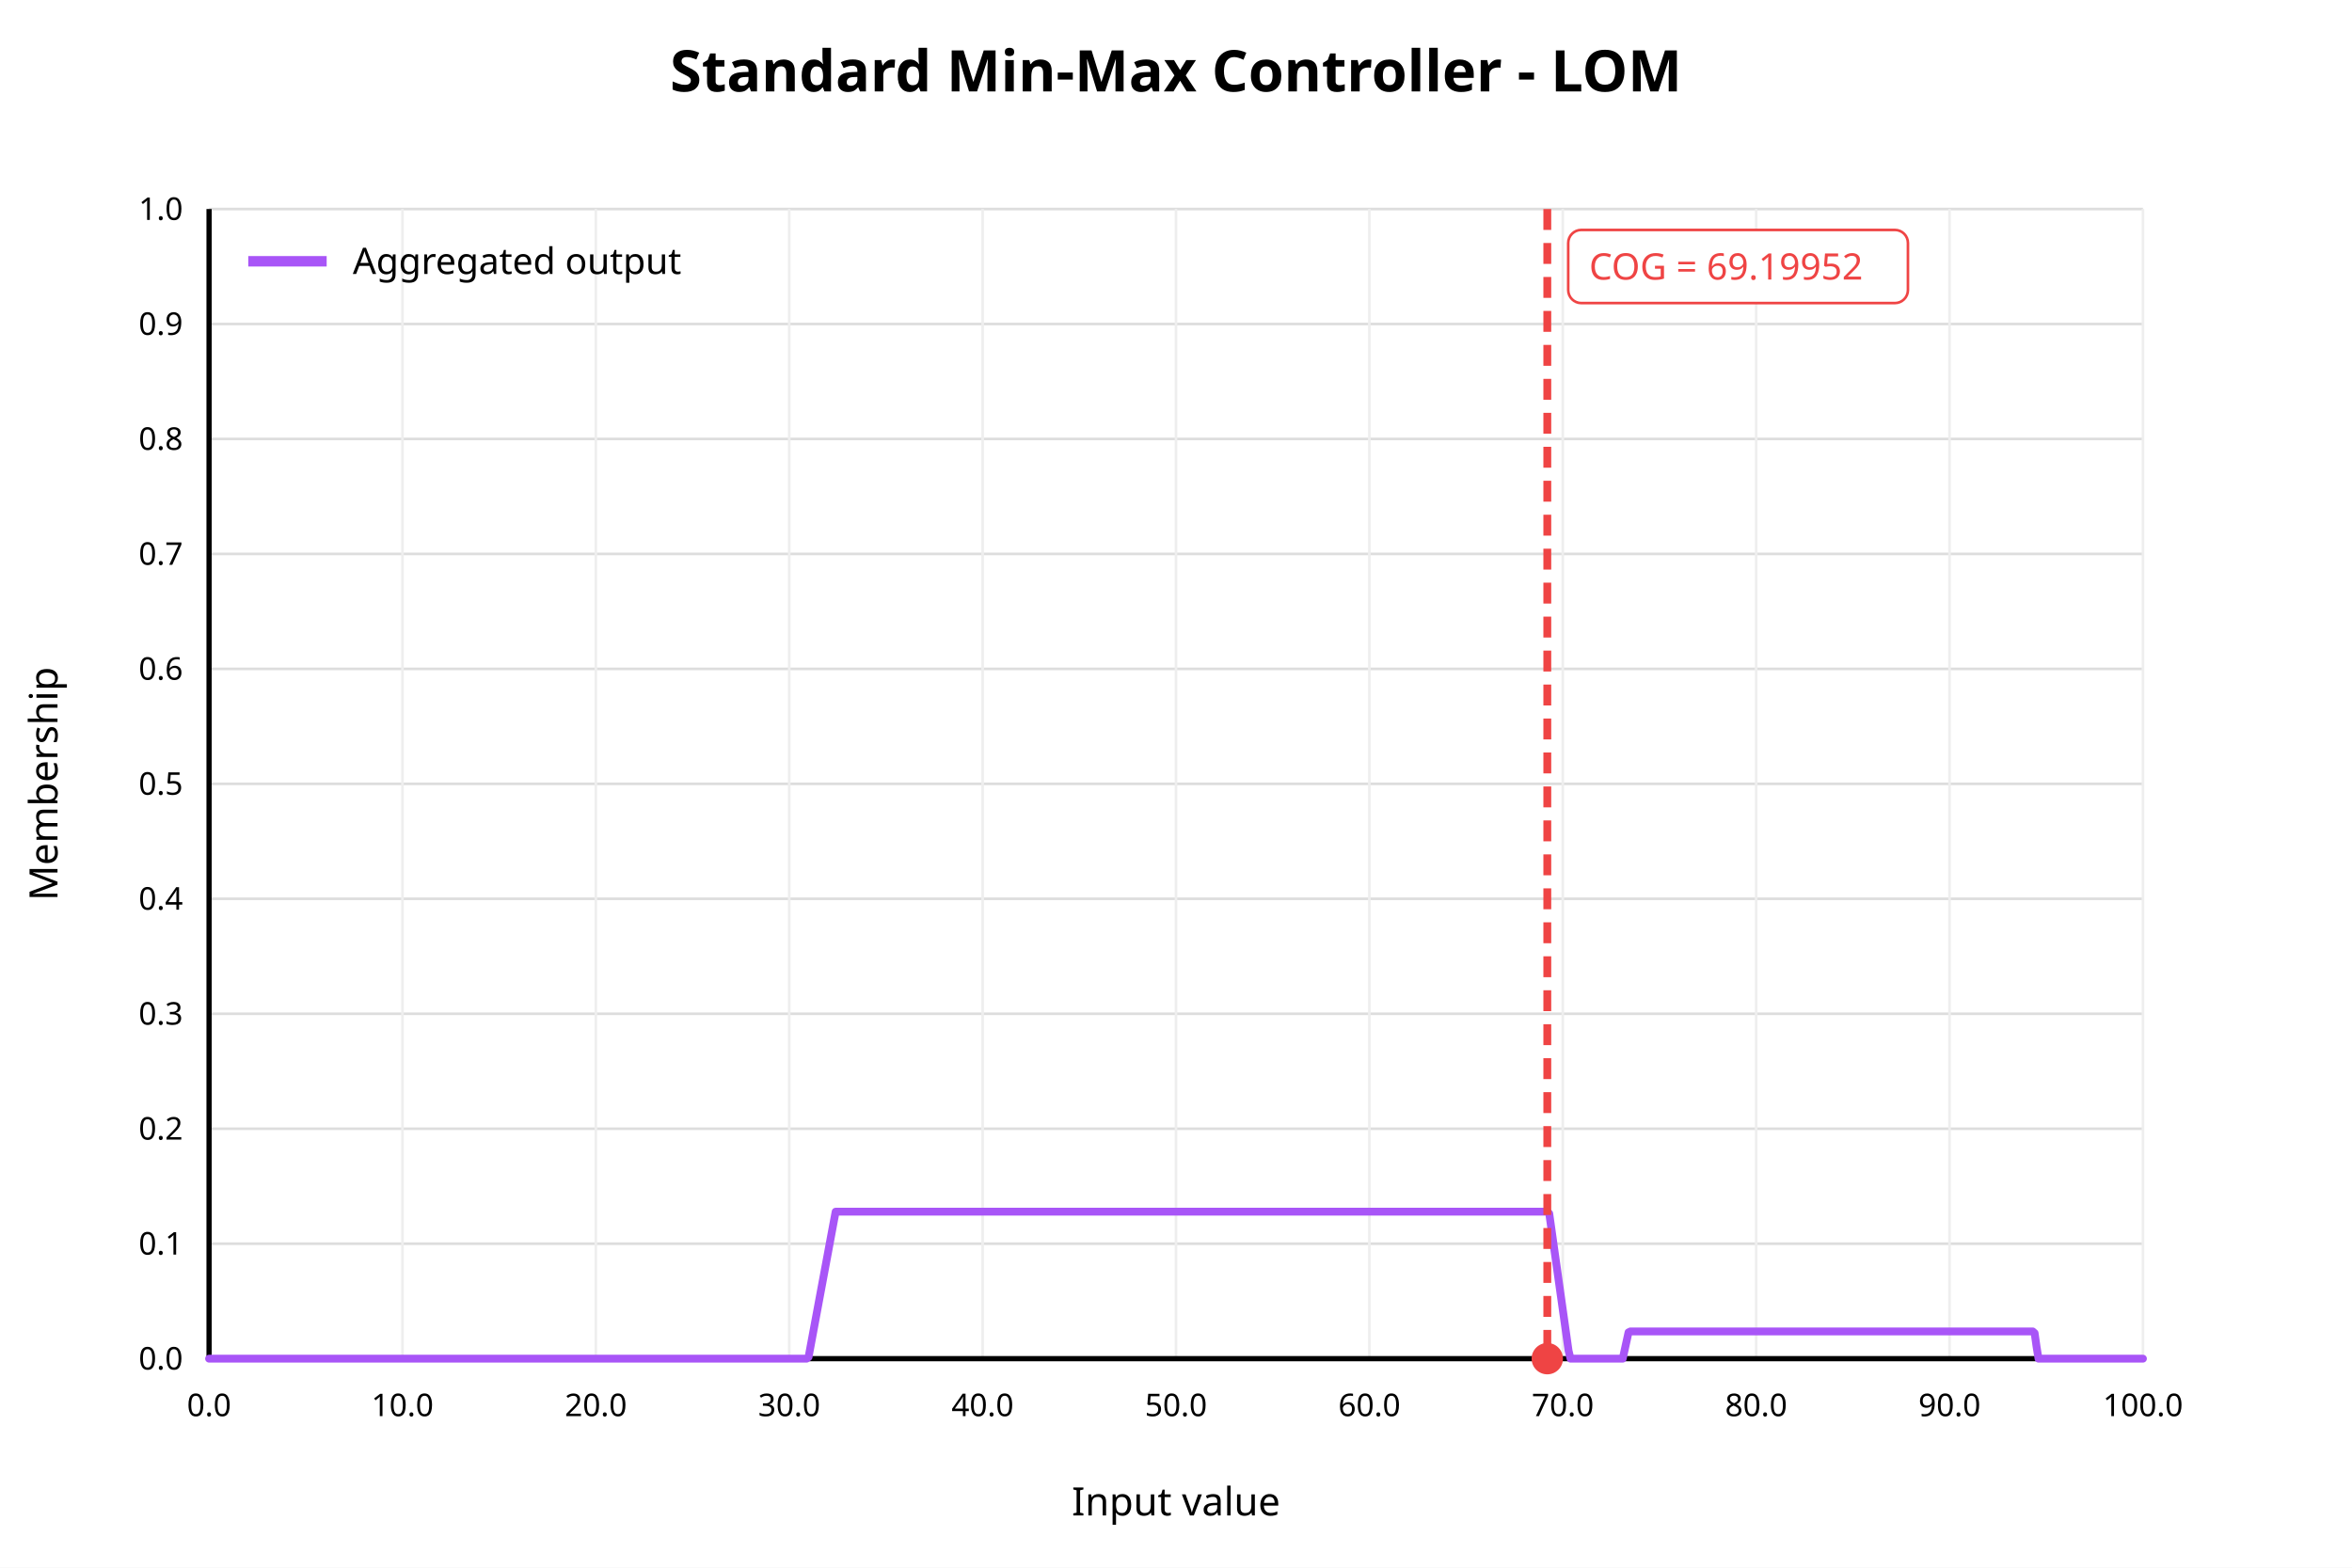
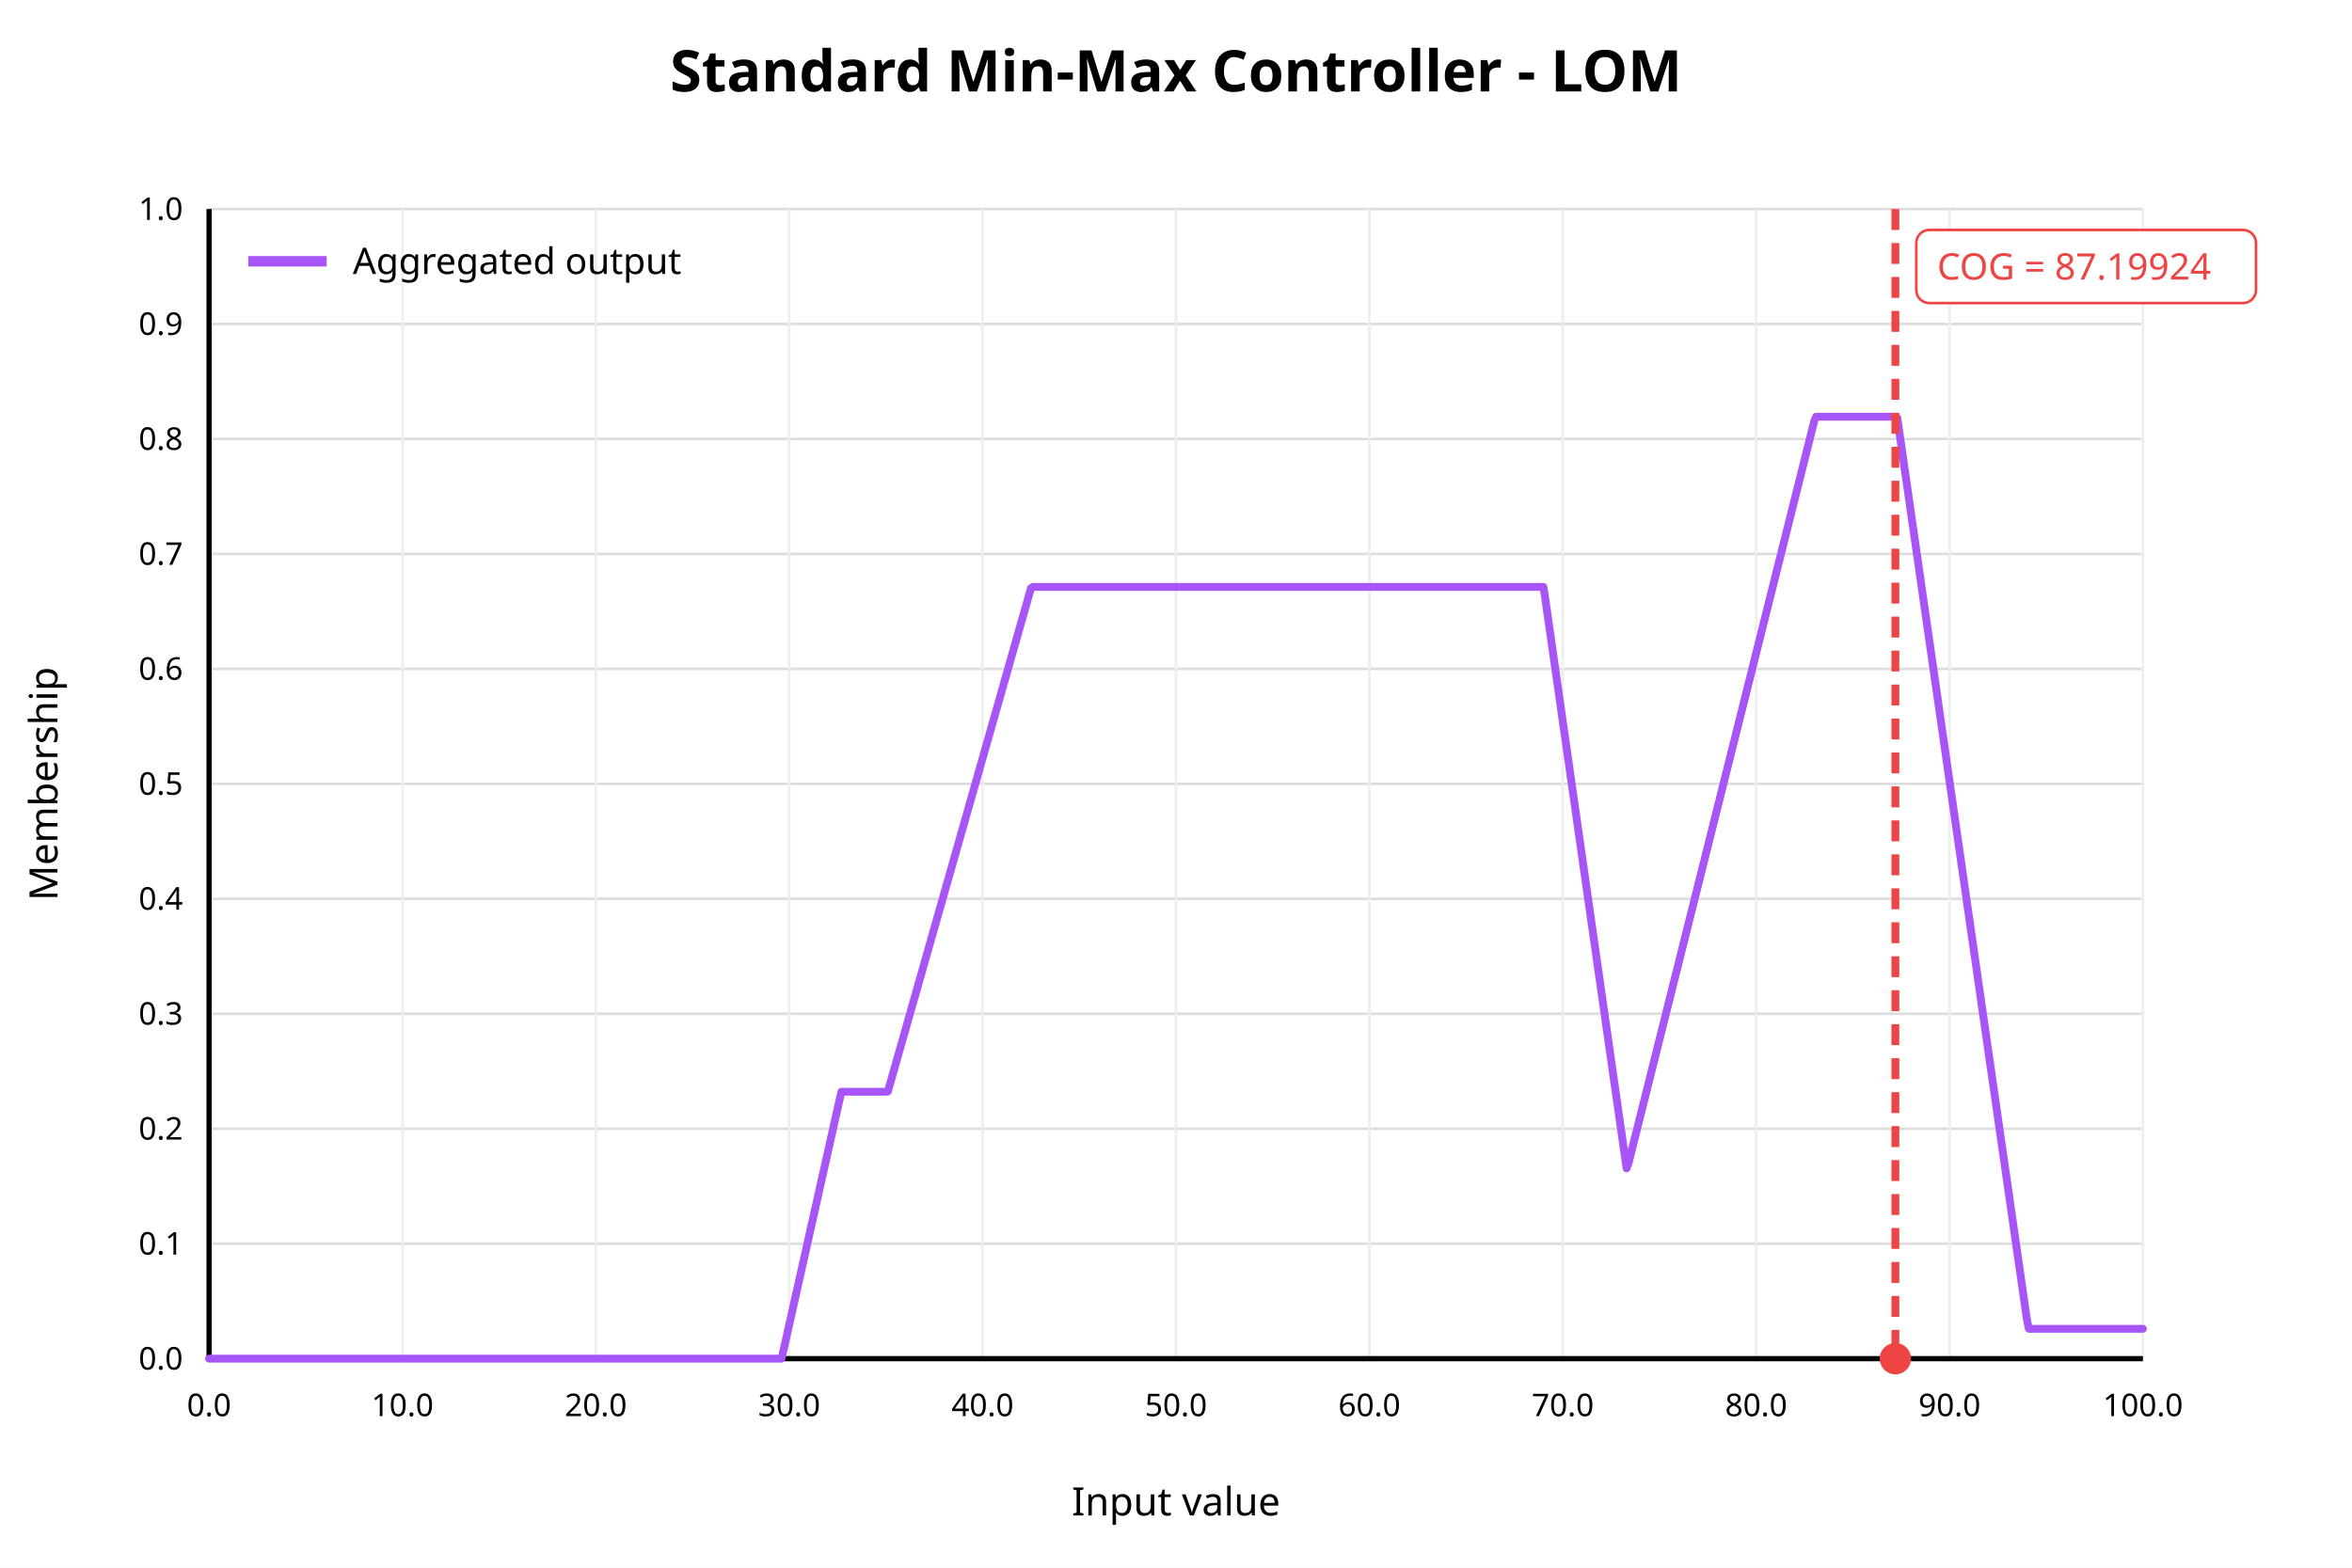
<svg xmlns="http://www.w3.org/2000/svg" width="900" height="600" viewBox="0 0 900 600">
  <rect x="0" y="0" width="900" height="600" fill="white" />
  <text x="450" y="35" text-anchor="middle" font-family="sans-serif" font-size="22" font-weight="bold" fill="black">Standard Min-Max Controller - LOM</text>
  <line x1="80" y1="520.00" x2="820" y2="520.00" stroke="#dddddd" stroke-width="1" />
  <text x="70" y="520.00" text-anchor="end" dominant-baseline="middle" font-family="sans-serif" font-size="12" fill="black">0.0</text>
  <line x1="80" y1="476.00" x2="820" y2="476.00" stroke="#dddddd" stroke-width="1" />
  <text x="70" y="476.00" text-anchor="end" dominant-baseline="middle" font-family="sans-serif" font-size="12" fill="black">0.1</text>
  <line x1="80" y1="432.00" x2="820" y2="432.00" stroke="#dddddd" stroke-width="1" />
  <text x="70" y="432.00" text-anchor="end" dominant-baseline="middle" font-family="sans-serif" font-size="12" fill="black">0.2</text>
  <line x1="80" y1="388.00" x2="820" y2="388.00" stroke="#dddddd" stroke-width="1" />
  <text x="70" y="388.00" text-anchor="end" dominant-baseline="middle" font-family="sans-serif" font-size="12" fill="black">0.3</text>
  <line x1="80" y1="344.00" x2="820" y2="344.00" stroke="#dddddd" stroke-width="1" />
  <text x="70" y="344.00" text-anchor="end" dominant-baseline="middle" font-family="sans-serif" font-size="12" fill="black">0.4</text>
  <line x1="80" y1="300.00" x2="820" y2="300.00" stroke="#dddddd" stroke-width="1" />
  <text x="70" y="300.00" text-anchor="end" dominant-baseline="middle" font-family="sans-serif" font-size="12" fill="black">0.5</text>
  <line x1="80" y1="256.00" x2="820" y2="256.00" stroke="#dddddd" stroke-width="1" />
  <text x="70" y="256.00" text-anchor="end" dominant-baseline="middle" font-family="sans-serif" font-size="12" fill="black">0.6</text>
  <line x1="80" y1="212.00" x2="820" y2="212.00" stroke="#dddddd" stroke-width="1" />
  <text x="70" y="212.00" text-anchor="end" dominant-baseline="middle" font-family="sans-serif" font-size="12" fill="black">0.7</text>
  <line x1="80" y1="168.00" x2="820" y2="168.00" stroke="#dddddd" stroke-width="1" />
  <text x="70" y="168.00" text-anchor="end" dominant-baseline="middle" font-family="sans-serif" font-size="12" fill="black">0.8</text>
  <line x1="80" y1="124.00" x2="820" y2="124.00" stroke="#dddddd" stroke-width="1" />
  <text x="70" y="124.00" text-anchor="end" dominant-baseline="middle" font-family="sans-serif" font-size="12" fill="black">0.9</text>
  <line x1="80" y1="80.00" x2="820" y2="80.00" stroke="#dddddd" stroke-width="1" />
  <text x="70" y="80.00" text-anchor="end" dominant-baseline="middle" font-family="sans-serif" font-size="12" fill="black">1.0</text>
  <line x1="80.00" y1="80" x2="80.00" y2="520" stroke="#eeeeee" stroke-width="1" />
  <text x="80.00" y="542" text-anchor="middle" font-family="sans-serif" font-size="12" fill="black">0.0</text>
  <line x1="154.00" y1="80" x2="154.00" y2="520" stroke="#eeeeee" stroke-width="1" />
  <text x="154.00" y="542" text-anchor="middle" font-family="sans-serif" font-size="12" fill="black">10.0</text>
  <line x1="228.00" y1="80" x2="228.00" y2="520" stroke="#eeeeee" stroke-width="1" />
  <text x="228.00" y="542" text-anchor="middle" font-family="sans-serif" font-size="12" fill="black">20.0</text>
  <line x1="302.00" y1="80" x2="302.00" y2="520" stroke="#eeeeee" stroke-width="1" />
  <text x="302.00" y="542" text-anchor="middle" font-family="sans-serif" font-size="12" fill="black">30.0</text>
  <line x1="376.00" y1="80" x2="376.00" y2="520" stroke="#eeeeee" stroke-width="1" />
  <text x="376.00" y="542" text-anchor="middle" font-family="sans-serif" font-size="12" fill="black">40.0</text>
  <line x1="450.00" y1="80" x2="450.00" y2="520" stroke="#eeeeee" stroke-width="1" />
  <text x="450.00" y="542" text-anchor="middle" font-family="sans-serif" font-size="12" fill="black">50.0</text>
  <line x1="524.00" y1="80" x2="524.00" y2="520" stroke="#eeeeee" stroke-width="1" />
  <text x="524.00" y="542" text-anchor="middle" font-family="sans-serif" font-size="12" fill="black">60.0</text>
  <line x1="598.00" y1="80" x2="598.00" y2="520" stroke="#eeeeee" stroke-width="1" />
  <text x="598.00" y="542" text-anchor="middle" font-family="sans-serif" font-size="12" fill="black">70.0</text>
  <line x1="672.00" y1="80" x2="672.00" y2="520" stroke="#eeeeee" stroke-width="1" />
  <text x="672.00" y="542" text-anchor="middle" font-family="sans-serif" font-size="12" fill="black">80.0</text>
  <line x1="746.00" y1="80" x2="746.00" y2="520" stroke="#eeeeee" stroke-width="1" />
  <text x="746.00" y="542" text-anchor="middle" font-family="sans-serif" font-size="12" fill="black">90.0</text>
  <line x1="820.00" y1="80" x2="820.00" y2="520" stroke="#eeeeee" stroke-width="1" />
  <text x="820.00" y="542" text-anchor="middle" font-family="sans-serif" font-size="12" fill="black">100.0</text>
  <line x1="80" y1="520" x2="820" y2="520" stroke="black" stroke-width="2" />
  <line x1="80" y1="80" x2="80" y2="520" stroke="black" stroke-width="2" />
  <text x="450" y="580" text-anchor="middle" font-family="sans-serif" font-size="15" fill="black">Input value</text>
  <text x="22" y="300" text-anchor="middle" font-family="sans-serif" font-size="15" fill="black" transform="rotate(-90 22 300)">Membership</text>
-   <polyline fill="none" stroke="#a855f7" stroke-width="3" stroke-linejoin="round" stroke-linecap="round" points="80.00,520.00 80.74,520.00 81.48,520.00 82.22,520.00 82.96,520.00 83.70,520.00 84.44,520.00 85.18,520.00 85.92,520.00 86.66,520.00 87.40,520.00 88.14,520.00 88.88,520.00 89.62,520.00 90.36,520.00 91.10,520.00 91.84,520.00 92.58,520.00 93.32,520.00 94.06,520.00 94.80,520.00 95.54,520.00 96.28,520.00 97.02,520.00 97.76,520.00 98.50,520.00 99.24,520.00 99.98,520.00 100.72,520.00 101.46,520.00 102.20,520.00 102.94,520.00 103.68,520.00 104.42,520.00 105.16,520.00 105.90,520.00 106.64,520.00 107.38,520.00 108.12,520.00 108.86,520.00 109.60,520.00 110.34,520.00 111.08,520.00 111.82,520.00 112.56,520.00 113.30,520.00 114.04,520.00 114.78,520.00 115.52,520.00 116.26,520.00 117.00,520.00 117.74,520.00 118.48,520.00 119.22,520.00 119.96,520.00 120.70,520.00 121.44,520.00 122.18,520.00 122.92,520.00 123.66,520.00 124.40,520.00 125.14,520.00 125.88,520.00 126.62,520.00 127.36,520.00 128.10,520.00 128.84,520.00 129.58,520.00 130.32,520.00 131.06,520.00 131.80,520.00 132.54,520.00 133.28,520.00 134.02,520.00 134.76,520.00 135.50,520.00 136.24,520.00 136.98,520.00 137.72,520.00 138.46,520.00 139.20,520.00 139.94,520.00 140.68,520.00 141.42,520.00 142.16,520.00 142.90,520.00 143.64,520.00 144.38,520.00 145.12,520.00 145.86,520.00 146.60,520.00 147.34,520.00 148.08,520.00 148.82,520.00 149.56,520.00 150.30,520.00 151.04,520.00 151.78,520.00 152.52,520.00 153.26,520.00 154.00,520.00 154.74,520.00 155.48,520.00 156.22,520.00 156.96,520.00 157.70,520.00 158.44,520.00 159.18,520.00 159.92,520.00 160.66,520.00 161.40,520.00 162.14,520.00 162.88,520.00 163.62,520.00 164.36,520.00 165.10,520.00 165.84,520.00 166.58,520.00 167.32,520.00 168.06,520.00 168.80,520.00 169.54,520.00 170.28,520.00 171.02,520.00 171.76,520.00 172.50,520.00 173.24,520.00 173.98,520.00 174.72,520.00 175.46,520.00 176.20,520.00 176.94,520.00 177.68,520.00 178.42,520.00 179.16,520.00 179.90,520.00 180.64,520.00 181.38,520.00 182.12,520.00 182.86,520.00 183.60,520.00 184.34,520.00 185.08,520.00 185.82,520.00 186.56,520.00 187.30,520.00 188.04,520.00 188.78,520.00 189.52,520.00 190.26,520.00 191.00,520.00 191.74,520.00 192.48,520.00 193.22,520.00 193.96,520.00 194.70,520.00 195.44,520.00 196.18,520.00 196.92,520.00 197.66,520.00 198.40,520.00 199.14,520.00 199.88,520.00 200.62,520.00 201.36,520.00 202.10,520.00 202.84,520.00 203.58,520.00 204.32,520.00 205.06,520.00 205.80,520.00 206.54,520.00 207.28,520.00 208.02,520.00 208.76,520.00 209.50,520.00 210.24,520.00 210.98,520.00 211.72,520.00 212.46,520.00 213.20,520.00 213.94,520.00 214.68,520.00 215.42,520.00 216.16,520.00 216.90,520.00 217.64,520.00 218.38,520.00 219.12,520.00 219.86,520.00 220.60,520.00 221.34,520.00 222.08,520.00 222.82,520.00 223.56,520.00 224.30,520.00 225.04,520.00 225.78,520.00 226.52,520.00 227.26,520.00 228.00,520.00 228.74,520.00 229.48,520.00 230.22,520.00 230.96,520.00 231.70,520.00 232.44,520.00 233.18,520.00 233.92,520.00 234.66,520.00 235.40,520.00 236.14,520.00 236.88,520.00 237.62,520.00 238.36,520.00 239.10,520.00 239.84,520.00 240.58,520.00 241.32,520.00 242.06,520.00 242.80,520.00 243.54,520.00 244.28,520.00 245.02,520.00 245.76,520.00 246.50,520.00 247.24,520.00 247.98,520.00 248.72,520.00 249.46,520.00 250.20,520.00 250.94,520.00 251.68,520.00 252.42,520.00 253.16,520.00 253.90,520.00 254.64,520.00 255.38,520.00 256.12,520.00 256.86,520.00 257.60,520.00 258.34,520.00 259.08,520.00 259.82,520.00 260.56,520.00 261.30,520.00 262.04,520.00 262.78,520.00 263.52,520.00 264.26,520.00 265.00,520.00 265.74,520.00 266.48,520.00 267.22,520.00 267.96,520.00 268.70,520.00 269.44,520.00 270.18,520.00 270.92,520.00 271.66,520.00 272.40,520.00 273.14,520.00 273.88,520.00 274.62,520.00 275.36,520.00 276.10,520.00 276.84,520.00 277.58,520.00 278.32,520.00 279.06,520.00 279.80,520.00 280.54,520.00 281.28,520.00 282.02,520.00 282.76,520.00 283.50,520.00 284.24,520.00 284.98,520.00 285.72,520.00 286.46,520.00 287.20,520.00 287.94,520.00 288.68,520.00 289.42,520.00 290.16,520.00 290.90,520.00 291.64,520.00 292.38,520.00 293.12,520.00 293.86,520.00 294.60,520.00 295.34,520.00 296.08,520.00 296.82,520.00 297.56,520.00 298.30,520.00 299.04,520.00 299.78,520.00 300.52,520.00 301.26,520.00 302.00,520.00 302.74,520.00 303.48,520.00 304.22,520.00 304.96,520.00 305.70,520.00 306.44,520.00 307.18,520.00 307.92,520.00 308.66,520.00 309.40,519.39 310.14,515.41 310.88,511.43 311.62,507.45 312.36,503.47 313.10,499.50 313.84,495.52 314.58,491.54 315.32,487.56 316.06,483.58 316.80,479.61 317.54,475.63 318.28,471.65 319.02,467.67 319.76,463.75 320.50,463.75 321.24,463.75 321.98,463.75 322.72,463.75 323.46,463.75 324.20,463.75 324.94,463.75 325.68,463.75 326.42,463.75 327.16,463.75 327.90,463.75 328.64,463.75 329.38,463.75 330.12,463.75 330.86,463.75 331.60,463.75 332.34,463.75 333.08,463.75 333.82,463.75 334.56,463.75 335.30,463.75 336.04,463.75 336.78,463.75 337.52,463.75 338.26,463.75 339.00,463.75 339.74,463.75 340.48,463.75 341.22,463.75 341.96,463.75 342.70,463.75 343.44,463.75 344.18,463.75 344.92,463.75 345.66,463.75 346.40,463.75 347.14,463.75 347.88,463.75 348.62,463.75 349.36,463.75 350.10,463.75 350.84,463.75 351.58,463.75 352.32,463.75 353.06,463.75 353.80,463.75 354.54,463.75 355.28,463.75 356.02,463.75 356.76,463.75 357.50,463.75 358.24,463.75 358.98,463.75 359.72,463.75 360.46,463.75 361.20,463.75 361.94,463.75 362.68,463.75 363.42,463.75 364.16,463.75 364.90,463.75 365.64,463.75 366.38,463.75 367.12,463.75 367.86,463.75 368.60,463.75 369.34,463.75 370.08,463.75 370.82,463.75 371.56,463.75 372.30,463.75 373.04,463.75 373.78,463.75 374.52,463.75 375.26,463.75 376.00,463.75 376.74,463.75 377.48,463.75 378.22,463.75 378.96,463.75 379.70,463.75 380.44,463.75 381.18,463.75 381.92,463.75 382.66,463.75 383.40,463.75 384.14,463.75 384.88,463.75 385.62,463.75 386.36,463.75 387.10,463.75 387.84,463.75 388.58,463.75 389.32,463.75 390.06,463.75 390.80,463.75 391.54,463.75 392.28,463.75 393.02,463.75 393.76,463.75 394.50,463.75 395.24,463.75 395.98,463.75 396.72,463.75 397.46,463.75 398.20,463.75 398.94,463.75 399.68,463.75 400.42,463.75 401.16,463.75 401.90,463.75 402.64,463.75 403.38,463.75 404.12,463.75 404.86,463.75 405.60,463.75 406.34,463.75 407.08,463.75 407.82,463.75 408.56,463.75 409.30,463.75 410.04,463.75 410.78,463.75 411.52,463.75 412.26,463.75 413.00,463.75 413.74,463.75 414.48,463.75 415.22,463.75 415.96,463.75 416.70,463.75 417.44,463.75 418.18,463.75 418.92,463.75 419.66,463.75 420.40,463.75 421.14,463.75 421.88,463.75 422.62,463.75 423.36,463.75 424.10,463.75 424.84,463.75 425.58,463.75 426.32,463.75 427.06,463.75 427.80,463.75 428.54,463.75 429.28,463.75 430.02,463.75 430.76,463.75 431.50,463.75 432.24,463.75 432.98,463.75 433.72,463.75 434.46,463.75 435.20,463.75 435.94,463.75 436.68,463.75 437.42,463.75 438.16,463.75 438.90,463.75 439.64,463.75 440.38,463.75 441.12,463.75 441.86,463.75 442.60,463.75 443.34,463.75 444.08,463.75 444.82,463.75 445.56,463.75 446.30,463.75 447.04,463.75 447.78,463.75 448.52,463.75 449.26,463.75 450.00,463.75 450.74,463.75 451.48,463.75 452.22,463.75 452.96,463.75 453.70,463.75 454.44,463.75 455.18,463.75 455.92,463.75 456.66,463.75 457.40,463.75 458.14,463.75 458.88,463.75 459.62,463.75 460.36,463.75 461.10,463.75 461.84,463.75 462.58,463.75 463.32,463.75 464.06,463.75 464.80,463.75 465.54,463.75 466.28,463.75 467.02,463.75 467.76,463.75 468.50,463.75 469.24,463.75 469.98,463.75 470.72,463.75 471.46,463.75 472.20,463.75 472.94,463.75 473.68,463.75 474.42,463.75 475.16,463.75 475.90,463.75 476.64,463.75 477.38,463.75 478.12,463.75 478.86,463.75 479.60,463.75 480.34,463.75 481.08,463.75 481.82,463.75 482.56,463.75 483.30,463.75 484.04,463.75 484.78,463.75 485.52,463.75 486.26,463.75 487.00,463.75 487.74,463.75 488.48,463.75 489.22,463.75 489.96,463.75 490.70,463.75 491.44,463.75 492.18,463.75 492.92,463.75 493.66,463.75 494.40,463.75 495.14,463.75 495.88,463.75 496.62,463.75 497.36,463.75 498.10,463.75 498.84,463.75 499.58,463.75 500.32,463.75 501.06,463.75 501.80,463.75 502.54,463.75 503.28,463.75 504.02,463.75 504.76,463.75 505.50,463.75 506.24,463.75 506.98,463.75 507.72,463.75 508.46,463.75 509.20,463.75 509.94,463.75 510.68,463.75 511.42,463.75 512.16,463.75 512.90,463.75 513.64,463.75 514.38,463.75 515.12,463.75 515.86,463.75 516.60,463.75 517.34,463.75 518.08,463.75 518.82,463.75 519.56,463.75 520.30,463.75 521.04,463.75 521.78,463.75 522.52,463.75 523.26,463.75 524.00,463.75 524.74,463.75 525.48,463.75 526.22,463.75 526.96,463.75 527.70,463.75 528.44,463.75 529.18,463.75 529.92,463.75 530.66,463.75 531.40,463.75 532.14,463.75 532.88,463.75 533.62,463.75 534.36,463.75 535.10,463.75 535.84,463.75 536.58,463.75 537.32,463.75 538.06,463.75 538.80,463.75 539.54,463.75 540.28,463.75 541.02,463.75 541.76,463.75 542.50,463.75 543.24,463.75 543.98,463.75 544.72,463.75 545.46,463.75 546.20,463.75 546.94,463.75 547.68,463.75 548.42,463.75 549.16,463.75 549.90,463.75 550.64,463.75 551.38,463.75 552.12,463.75 552.86,463.75 553.60,463.75 554.34,463.75 555.08,463.75 555.82,463.75 556.56,463.75 557.30,463.75 558.04,463.75 558.78,463.75 559.52,463.75 560.26,463.75 561.00,463.75 561.74,463.75 562.48,463.75 563.22,463.75 563.96,463.75 564.70,463.75 565.44,463.75 566.18,463.75 566.92,463.75 567.66,463.75 568.40,463.75 569.14,463.75 569.88,463.75 570.62,463.75 571.36,463.75 572.10,463.75 572.84,463.75 573.58,463.75 574.32,463.75 575.06,463.75 575.80,463.75 576.54,463.75 577.28,463.75 578.02,463.75 578.76,463.75 579.50,463.75 580.24,463.75 580.98,463.75 581.72,463.75 582.46,463.75 583.20,463.75 583.94,463.75 584.68,463.75 585.42,463.75 586.16,463.75 586.90,463.75 587.64,463.75 588.38,463.75 589.12,463.75 589.86,463.75 590.60,463.75 591.34,463.75 592.08,463.75 592.82,464.45 593.56,469.70 594.30,474.96 595.04,480.21 595.78,485.46 596.52,490.71 597.26,495.97 598.00,501.22 598.74,506.47 599.48,511.72 600.22,516.98 600.96,520.00 601.70,520.00 602.44,520.00 603.18,520.00 603.92,520.00 604.66,520.00 605.40,520.00 606.14,520.00 606.88,520.00 607.62,520.00 608.36,520.00 609.10,520.00 609.84,520.00 610.58,520.00 611.32,520.00 612.06,520.00 612.80,520.00 613.54,520.00 614.28,520.00 615.02,520.00 615.76,520.00 616.50,520.00 617.24,520.00 617.98,520.00 618.72,520.00 619.46,520.00 620.20,520.00 620.94,520.00 621.68,516.66 622.42,513.29 623.16,509.93 623.90,509.57 624.64,509.57 625.38,509.57 626.12,509.57 626.86,509.57 627.60,509.57 628.34,509.57 629.08,509.57 629.82,509.57 630.56,509.57 631.30,509.57 632.04,509.57 632.78,509.57 633.52,509.57 634.26,509.57 635.00,509.57 635.74,509.57 636.48,509.57 637.22,509.57 637.96,509.57 638.70,509.57 639.44,509.57 640.18,509.57 640.92,509.57 641.66,509.57 642.40,509.57 643.14,509.57 643.88,509.57 644.62,509.57 645.36,509.57 646.10,509.57 646.84,509.57 647.58,509.57 648.32,509.57 649.06,509.57 649.80,509.57 650.54,509.57 651.28,509.57 652.02,509.57 652.76,509.57 653.50,509.57 654.24,509.57 654.98,509.57 655.72,509.57 656.46,509.57 657.20,509.57 657.94,509.57 658.68,509.57 659.42,509.57 660.16,509.57 660.90,509.57 661.64,509.57 662.38,509.57 663.12,509.57 663.86,509.57 664.60,509.57 665.34,509.57 666.08,509.57 666.82,509.57 667.56,509.57 668.30,509.57 669.04,509.57 669.78,509.57 670.52,509.57 671.26,509.57 672.00,509.57 672.74,509.57 673.48,509.57 674.22,509.57 674.96,509.57 675.70,509.57 676.44,509.57 677.18,509.57 677.92,509.57 678.66,509.57 679.40,509.57 680.14,509.57 680.88,509.57 681.62,509.57 682.36,509.57 683.10,509.57 683.84,509.57 684.58,509.57 685.32,509.57 686.06,509.57 686.80,509.57 687.54,509.57 688.28,509.57 689.02,509.57 689.76,509.57 690.50,509.57 691.24,509.57 691.98,509.57 692.72,509.57 693.46,509.57 694.20,509.57 694.94,509.57 695.68,509.57 696.42,509.57 697.16,509.57 697.90,509.57 698.64,509.57 699.38,509.57 700.12,509.57 700.86,509.57 701.60,509.57 702.34,509.57 703.08,509.57 703.82,509.57 704.56,509.57 705.30,509.57 706.04,509.57 706.78,509.57 707.52,509.57 708.26,509.57 709.00,509.57 709.74,509.57 710.48,509.57 711.22,509.57 711.96,509.57 712.70,509.57 713.44,509.57 714.18,509.57 714.92,509.57 715.66,509.57 716.40,509.57 717.14,509.57 717.88,509.57 718.62,509.57 719.36,509.57 720.10,509.57 720.84,509.57 721.58,509.57 722.32,509.57 723.06,509.57 723.80,509.57 724.54,509.57 725.28,509.57 726.02,509.57 726.76,509.57 727.50,509.57 728.24,509.57 728.98,509.57 729.72,509.57 730.46,509.57 731.20,509.57 731.94,509.57 732.68,509.57 733.42,509.57 734.16,509.57 734.90,509.57 735.64,509.57 736.38,509.57 737.12,509.57 737.86,509.57 738.60,509.57 739.34,509.57 740.08,509.57 740.82,509.57 741.56,509.57 742.30,509.57 743.04,509.57 743.78,509.57 744.52,509.57 745.26,509.57 746.00,509.57 746.74,509.57 747.48,509.57 748.22,509.57 748.96,509.57 749.70,509.57 750.44,509.57 751.18,509.57 751.92,509.57 752.66,509.57 753.40,509.57 754.14,509.57 754.88,509.57 755.62,509.57 756.36,509.57 757.10,509.57 757.84,509.57 758.58,509.57 759.32,509.57 760.06,509.57 760.80,509.57 761.54,509.57 762.28,509.57 763.02,509.57 763.76,509.57 764.50,509.57 765.24,509.57 765.98,509.57 766.72,509.57 767.46,509.57 768.20,509.57 768.94,509.57 769.68,509.57 770.42,509.57 771.16,509.57 771.90,509.57 772.64,509.57 773.38,509.57 774.12,509.57 774.86,509.57 775.60,509.57 776.34,509.57 777.08,509.57 777.82,509.57 778.56,510.23 779.30,515.46 780.04,520.00 780.78,520.00 781.52,520.00 782.26,520.00 783.00,520.00 783.74,520.00 784.48,520.00 785.22,520.00 785.96,520.00 786.70,520.00 787.44,520.00 788.18,520.00 788.92,520.00 789.66,520.00 790.40,520.00 791.14,520.00 791.88,520.00 792.62,520.00 793.36,520.00 794.10,520.00 794.84,520.00 795.58,520.00 796.32,520.00 797.06,520.00 797.80,520.00 798.54,520.00 799.28,520.00 800.02,520.00 800.76,520.00 801.50,520.00 802.24,520.00 802.98,520.00 803.72,520.00 804.46,520.00 805.20,520.00 805.94,520.00 806.68,520.00 807.42,520.00 808.16,520.00 808.90,520.00 809.64,520.00 810.38,520.00 811.12,520.00 811.86,520.00 812.60,520.00 813.34,520.00 814.08,520.00 814.82,520.00 815.56,520.00 816.30,520.00 817.04,520.00 817.78,520.00 818.52,520.00 819.26,520.00 820.00,520.00" />
-   <line x1="592.08" y1="80" x2="592.08" y2="520" stroke="#ef4444" stroke-width="3" stroke-dasharray="8 5" />
-   <circle cx="592.08" cy="520" r="6" fill="#ef4444" />
-   <rect x="600.08" y="88" width="130" height="28" rx="5" fill="white" stroke="#ef4444" />
-   <text x="608.08" y="107" font-family="sans-serif" font-size="14" fill="#ef4444">COG = 69.19952</text>
+   <polyline fill="none" stroke="#a855f7" stroke-width="3" stroke-linejoin="round" stroke-linecap="round" points="80.00,520.00 80.74,520.00 81.48,520.00 82.22,520.00 82.96,520.00 83.70,520.00 84.44,520.00 85.18,520.00 85.92,520.00 86.66,520.00 87.40,520.00 88.14,520.00 88.88,520.00 89.62,520.00 90.36,520.00 91.10,520.00 91.84,520.00 92.58,520.00 93.32,520.00 94.06,520.00 94.80,520.00 95.54,520.00 96.28,520.00 97.02,520.00 97.76,520.00 98.50,520.00 99.24,520.00 99.98,520.00 100.72,520.00 101.46,520.00 102.20,520.00 102.94,520.00 103.68,520.00 104.42,520.00 105.16,520.00 105.90,520.00 106.64,520.00 107.38,520.00 108.12,520.00 108.86,520.00 109.60,520.00 110.34,520.00 111.08,520.00 111.82,520.00 112.56,520.00 113.30,520.00 114.04,520.00 114.78,520.00 115.52,520.00 116.26,520.00 117.00,520.00 117.74,520.00 118.48,520.00 119.22,520.00 119.96,520.00 120.70,520.00 121.44,520.00 122.18,520.00 122.92,520.00 123.66,520.00 124.40,520.00 125.14,520.00 125.88,520.00 126.62,520.00 127.36,520.00 128.10,520.00 128.84,520.00 129.58,520.00 130.32,520.00 131.06,520.00 131.80,520.00 132.54,520.00 133.28,520.00 134.02,520.00 134.76,520.00 135.50,520.00 136.24,520.00 136.98,520.00 137.72,520.00 138.46,520.00 139.20,520.00 139.94,520.00 140.68,520.00 141.42,520.00 142.16,520.00 142.90,520.00 143.64,520.00 144.38,520.00 145.12,520.00 145.86,520.00 146.60,520.00 147.34,520.00 148.08,520.00 148.82,520.00 149.56,520.00 150.30,520.00 151.04,520.00 151.78,520.00 152.52,520.00 153.26,520.00 154.00,520.00 154.74,520.00 155.48,520.00 156.22,520.00 156.96,520.00 157.70,520.00 158.44,520.00 159.18,520.00 159.92,520.00 160.66,520.00 161.40,520.00 162.14,520.00 162.88,520.00 163.62,520.00 164.36,520.00 165.10,520.00 165.84,520.00 166.58,520.00 167.32,520.00 168.06,520.00 168.80,520.00 169.54,520.00 170.28,520.00 171.02,520.00 171.76,520.00 172.50,520.00 173.24,520.00 173.98,520.00 174.72,520.00 175.46,520.00 176.20,520.00 176.94,520.00 177.68,520.00 178.42,520.00 179.16,520.00 179.90,520.00 180.64,520.00 181.38,520.00 182.12,520.00 182.86,520.00 183.60,520.00 184.34,520.00 185.08,520.00 185.82,520.00 186.56,520.00 187.30,520.00 188.04,520.00 188.78,520.00 189.52,520.00 190.26,520.00 191.00,520.00 191.74,520.00 192.48,520.00 193.22,520.00 193.96,520.00 194.70,520.00 195.44,520.00 196.18,520.00 196.92,520.00 197.66,520.00 198.40,520.00 199.14,520.00 199.88,520.00 200.62,520.00 201.36,520.00 202.10,520.00 202.84,520.00 203.58,520.00 204.32,520.00 205.06,520.00 205.80,520.00 206.54,520.00 207.28,520.00 208.02,520.00 208.76,520.00 209.50,520.00 210.24,520.00 210.98,520.00 211.72,520.00 212.46,520.00 213.20,520.00 213.94,520.00 214.68,520.00 215.42,520.00 216.16,520.00 216.90,520.00 217.64,520.00 218.38,520.00 219.12,520.00 219.86,520.00 220.60,520.00 221.34,520.00 222.08,520.00 222.82,520.00 223.56,520.00 224.30,520.00 225.04,520.00 225.78,520.00 226.52,520.00 227.26,520.00 228.00,520.00 228.74,520.00 229.48,520.00 230.22,520.00 230.96,520.00 231.70,520.00 232.44,520.00 233.18,520.00 233.92,520.00 234.66,520.00 235.40,520.00 236.14,520.00 236.88,520.00 237.62,520.00 238.36,520.00 239.10,520.00 239.84,520.00 240.58,520.00 241.32,520.00 242.06,520.00 242.80,520.00 243.54,520.00 244.28,520.00 245.02,520.00 245.76,520.00 246.50,520.00 247.24,520.00 247.98,520.00 248.72,520.00 249.46,520.00 250.20,520.00 250.94,520.00 251.68,520.00 252.42,520.00 253.16,520.00 253.90,520.00 254.64,520.00 255.38,520.00 256.12,520.00 256.86,520.00 257.60,520.00 258.34,520.00 259.08,520.00 259.82,520.00 260.56,520.00 261.30,520.00 262.04,520.00 262.78,520.00 263.52,520.00 264.26,520.00 265.00,520.00 265.74,520.00 266.48,520.00 267.22,520.00 267.96,520.00 268.70,520.00 269.44,520.00 270.18,520.00 270.92,520.00 271.66,520.00 272.40,520.00 273.14,520.00 273.88,520.00 274.62,520.00 275.36,520.00 276.10,520.00 276.84,520.00 277.58,520.00 278.32,520.00 279.06,520.00 279.80,520.00 280.54,520.00 281.28,520.00 282.02,520.00 282.76,520.00 283.50,520.00 284.24,520.00 284.98,520.00 285.72,520.00 286.46,520.00 287.20,520.00 287.94,520.00 288.68,520.00 289.42,520.00 290.16,520.00 290.90,520.00 291.64,520.00 292.38,520.00 293.12,520.00 293.86,520.00 294.60,520.00 295.34,520.00 296.08,520.00 296.82,520.00 297.56,520.00 298.30,520.00 299.04,520.00 299.78,516.92 300.52,513.61 301.26,510.30 302.00,506.99 302.74,503.68 303.48,500.37 304.22,497.07 304.96,493.76 305.70,490.45 306.44,487.14 307.18,483.83 307.92,480.53 308.66,477.22 309.40,473.91 310.14,470.60 310.88,467.29 311.62,463.99 312.36,460.68 313.10,457.37 313.84,454.06 314.58,450.75 315.32,447.45 316.06,444.14 316.80,440.83 317.54,437.52 318.28,434.21 319.02,430.90 319.76,427.60 320.50,424.29 321.24,420.98 321.98,417.84 322.72,417.84 323.46,417.84 324.20,417.84 324.94,417.84 325.68,417.84 326.42,417.84 327.16,417.84 327.90,417.84 328.64,417.84 329.38,417.84 330.12,417.84 330.86,417.84 331.60,417.84 332.34,417.84 333.08,417.84 333.82,417.84 334.56,417.84 335.30,417.84 336.04,417.84 336.78,417.84 337.52,417.84 338.26,417.84 339.00,417.84 339.74,417.76 340.48,415.16 341.22,412.56 341.96,409.95 342.70,407.35 343.44,404.75 344.18,402.15 344.92,399.54 345.66,396.94 346.40,394.34 347.14,391.73 347.88,389.13 348.62,386.53 349.36,383.92 350.10,381.32 350.84,378.72 351.58,376.11 352.32,373.51 353.06,370.91 353.80,368.30 354.54,365.70 355.28,363.10 356.02,360.49 356.76,357.89 357.50,355.29 358.24,352.68 358.98,350.08 359.72,347.48 360.46,344.88 361.20,342.27 361.94,339.67 362.68,337.07 363.42,334.46 364.16,331.86 364.90,329.26 365.64,326.65 366.38,324.05 367.12,321.45 367.86,318.84 368.60,316.24 369.34,313.64 370.08,311.03 370.82,308.43 371.56,305.83 372.30,303.22 373.04,300.62 373.78,298.02 374.52,295.41 375.26,292.81 376.00,290.21 376.74,287.60 377.48,285.00 378.22,282.40 378.96,279.80 379.70,277.19 380.44,274.59 381.18,271.99 381.92,269.38 382.66,266.78 383.40,264.18 384.14,261.57 384.88,258.97 385.62,256.37 386.36,253.76 387.10,251.16 387.84,248.56 388.58,245.95 389.32,243.35 390.06,240.75 390.80,238.14 391.54,235.54 392.28,232.94 393.02,230.33 393.76,227.73 394.50,225.13 395.24,224.62 395.98,224.62 396.72,224.62 397.46,224.62 398.20,224.62 398.94,224.62 399.68,224.62 400.42,224.62 401.16,224.62 401.90,224.62 402.64,224.62 403.38,224.62 404.12,224.62 404.86,224.62 405.60,224.62 406.34,224.62 407.08,224.62 407.82,224.62 408.56,224.62 409.30,224.62 410.04,224.62 410.78,224.62 411.52,224.62 412.26,224.62 413.00,224.62 413.74,224.62 414.48,224.62 415.22,224.62 415.96,224.62 416.70,224.62 417.44,224.62 418.18,224.62 418.92,224.62 419.66,224.62 420.40,224.62 421.14,224.62 421.88,224.62 422.62,224.62 423.36,224.62 424.10,224.62 424.84,224.62 425.58,224.62 426.32,224.62 427.06,224.62 427.80,224.62 428.54,224.62 429.28,224.62 430.02,224.62 430.76,224.62 431.50,224.62 432.24,224.62 432.98,224.62 433.72,224.62 434.46,224.62 435.20,224.62 435.94,224.62 436.68,224.62 437.42,224.62 438.16,224.62 438.90,224.62 439.64,224.62 440.38,224.62 441.12,224.62 441.86,224.62 442.60,224.62 443.34,224.62 444.08,224.62 444.82,224.62 445.56,224.62 446.30,224.62 447.04,224.62 447.78,224.62 448.52,224.62 449.26,224.62 450.00,224.62 450.74,224.62 451.48,224.62 452.22,224.62 452.96,224.62 453.70,224.62 454.44,224.62 455.18,224.62 455.92,224.62 456.66,224.62 457.40,224.62 458.14,224.62 458.88,224.62 459.62,224.62 460.36,224.62 461.10,224.62 461.84,224.62 462.58,224.62 463.32,224.62 464.06,224.62 464.80,224.62 465.54,224.62 466.28,224.62 467.02,224.62 467.76,224.62 468.50,224.62 469.24,224.62 469.98,224.62 470.72,224.62 471.46,224.62 472.20,224.62 472.94,224.62 473.68,224.62 474.42,224.62 475.16,224.62 475.90,224.62 476.64,224.62 477.38,224.62 478.12,224.62 478.86,224.62 479.60,224.62 480.34,224.62 481.08,224.62 481.82,224.62 482.56,224.62 483.30,224.62 484.04,224.62 484.78,224.62 485.52,224.62 486.26,224.62 487.00,224.62 487.74,224.62 488.48,224.62 489.22,224.62 489.96,224.62 490.70,224.62 491.44,224.62 492.18,224.62 492.92,224.62 493.66,224.62 494.40,224.62 495.14,224.62 495.88,224.62 496.62,224.62 497.36,224.62 498.10,224.62 498.84,224.62 499.58,224.62 500.32,224.62 501.06,224.62 501.80,224.62 502.54,224.62 503.28,224.62 504.02,224.62 504.76,224.62 505.50,224.62 506.24,224.62 506.98,224.62 507.72,224.62 508.46,224.62 509.20,224.62 509.94,224.62 510.68,224.62 511.42,224.62 512.16,224.62 512.90,224.62 513.64,224.62 514.38,224.62 515.12,224.62 515.86,224.62 516.60,224.62 517.34,224.62 518.08,224.62 518.82,224.62 519.56,224.62 520.30,224.62 521.04,224.62 521.78,224.62 522.52,224.62 523.26,224.62 524.00,224.62 524.74,224.62 525.48,224.62 526.22,224.62 526.96,224.62 527.70,224.62 528.44,224.62 529.18,224.62 529.92,224.62 530.66,224.62 531.40,224.62 532.14,224.62 532.88,224.62 533.62,224.62 534.36,224.62 535.10,224.62 535.84,224.62 536.58,224.62 537.32,224.62 538.06,224.62 538.80,224.62 539.54,224.62 540.28,224.62 541.02,224.62 541.76,224.62 542.50,224.62 543.24,224.62 543.98,224.62 544.72,224.62 545.46,224.62 546.20,224.62 546.94,224.62 547.68,224.62 548.42,224.62 549.16,224.62 549.90,224.62 550.64,224.62 551.38,224.62 552.12,224.62 552.86,224.62 553.60,224.62 554.34,224.62 555.08,224.62 555.82,224.62 556.56,224.62 557.30,224.62 558.04,224.62 558.78,224.62 559.52,224.62 560.26,224.62 561.00,224.62 561.74,224.62 562.48,224.62 563.22,224.62 563.96,224.62 564.70,224.62 565.44,224.62 566.18,224.62 566.92,224.62 567.66,224.62 568.40,224.62 569.14,224.62 569.88,224.62 570.62,224.62 571.36,224.62 572.10,224.62 572.84,224.62 573.58,224.62 574.32,224.62 575.06,224.62 575.80,224.62 576.54,224.62 577.28,224.62 578.02,224.62 578.76,224.62 579.50,224.62 580.24,224.62 580.98,224.62 581.72,224.62 582.46,224.62 583.20,224.62 583.94,224.62 584.68,224.62 585.42,224.62 586.16,224.62 586.90,224.62 587.64,224.62 588.38,224.62 589.12,224.62 589.86,224.62 590.60,224.62 591.34,229.39 592.08,234.58 592.82,239.77 593.56,244.95 594.30,250.14 595.04,255.32 595.78,260.51 596.52,265.69 597.26,270.88 598.00,276.06 598.74,281.25 599.48,286.43 600.22,291.62 600.96,296.80 601.70,301.99 602.44,307.17 603.18,312.36 603.92,317.54 604.66,322.73 605.40,327.92 606.14,333.10 606.88,338.29 607.62,343.47 608.36,348.66 609.10,353.84 609.84,359.03 610.58,364.21 611.32,369.40 612.06,374.58 612.80,379.77 613.54,384.95 614.28,390.14 615.02,395.32 615.76,400.51 616.50,405.70 617.24,410.88 617.98,416.07 618.72,421.25 619.46,426.44 620.20,431.62 620.94,436.81 621.68,441.99 622.42,447.18 623.16,445.18 623.90,442.22 624.64,439.26 625.38,436.30 626.12,433.35 626.86,430.39 627.60,427.43 628.34,424.47 629.08,421.51 629.82,418.56 630.56,415.60 631.30,412.64 632.04,409.68 632.78,406.73 633.52,403.77 634.26,400.81 635.00,397.85 635.74,394.90 636.48,391.94 637.22,388.98 637.96,386.02 638.70,383.07 639.44,380.11 640.18,377.15 640.92,374.19 641.66,371.24 642.40,368.28 643.14,365.32 643.88,362.36 644.62,359.40 645.36,356.45 646.10,353.49 646.84,350.53 647.58,347.57 648.32,344.62 649.06,341.66 649.80,338.70 650.54,335.74 651.28,332.79 652.02,329.83 652.76,326.87 653.50,323.91 654.24,320.96 654.98,318.00 655.72,315.04 656.46,312.08 657.20,309.13 657.94,306.17 658.68,303.21 659.42,300.25 660.16,297.29 660.90,294.34 661.64,291.38 662.38,288.42 663.12,285.46 663.86,282.51 664.60,279.55 665.34,276.59 666.08,273.63 666.82,270.68 667.56,267.72 668.30,264.76 669.04,261.80 669.78,258.85 670.52,255.89 671.26,252.93 672.00,249.97 672.74,247.01 673.48,244.06 674.22,241.10 674.96,238.14 675.70,235.18 676.44,232.23 677.18,229.27 677.92,226.31 678.66,223.35 679.40,220.40 680.14,217.44 680.88,214.48 681.62,211.52 682.36,208.57 683.10,205.61 683.84,202.65 684.58,199.69 685.32,196.74 686.06,193.78 686.80,190.82 687.54,187.86 688.28,184.90 689.02,181.95 689.76,178.99 690.50,176.03 691.24,173.07 691.98,170.12 692.72,167.16 693.46,164.20 694.20,161.24 694.94,159.49 695.68,159.49 696.42,159.49 697.16,159.49 697.90,159.49 698.64,159.49 699.38,159.49 700.12,159.49 700.86,159.49 701.60,159.49 702.34,159.49 703.08,159.49 703.82,159.49 704.56,159.49 705.30,159.49 706.04,159.49 706.78,159.49 707.52,159.49 708.26,159.49 709.00,159.49 709.74,159.49 710.48,159.49 711.22,159.49 711.96,159.49 712.70,159.49 713.44,159.49 714.18,159.49 714.92,159.49 715.66,159.49 716.40,159.49 717.14,159.49 717.88,159.49 718.62,159.49 719.36,159.49 720.10,159.49 720.84,159.49 721.58,159.49 722.32,159.49 723.06,159.49 723.80,159.49 724.54,159.49 725.28,159.49 726.02,159.97 726.76,165.12 727.50,170.27 728.24,175.42 728.98,180.57 729.72,185.72 730.46,190.87 731.20,196.02 731.94,201.17 732.68,206.32 733.42,211.47 734.16,216.62 734.90,221.77 735.64,226.92 736.38,232.07 737.12,237.22 737.86,242.37 738.60,247.51 739.34,252.66 740.08,257.81 740.82,262.96 741.56,268.11 742.30,273.26 743.04,278.41 743.78,283.56 744.52,288.71 745.26,293.86 746.00,299.01 746.74,304.16 747.48,309.31 748.22,314.46 748.96,319.61 749.70,324.76 750.44,329.91 751.18,335.06 751.92,340.20 752.66,345.35 753.40,350.50 754.14,355.65 754.88,360.80 755.62,365.95 756.36,371.10 757.10,376.25 757.84,381.40 758.58,386.55 759.32,391.70 760.06,396.85 760.80,402.00 761.54,407.15 762.28,412.30 763.02,417.45 763.76,422.60 764.50,427.74 765.24,432.89 765.98,438.04 766.72,443.19 767.46,448.34 768.20,453.49 768.94,458.64 769.68,463.79 770.42,468.94 771.16,474.09 771.90,479.24 772.64,484.39 773.38,489.54 774.12,494.69 774.86,499.84 775.60,504.99 776.34,508.56 777.08,508.56 777.82,508.56 778.56,508.56 779.30,508.56 780.04,508.56 780.78,508.56 781.52,508.56 782.26,508.56 783.00,508.56 783.74,508.56 784.48,508.56 785.22,508.56 785.96,508.56 786.70,508.56 787.44,508.56 788.18,508.56 788.92,508.56 789.66,508.56 790.40,508.56 791.14,508.56 791.88,508.56 792.62,508.56 793.36,508.56 794.10,508.56 794.84,508.56 795.58,508.56 796.32,508.56 797.06,508.56 797.80,508.56 798.54,508.56 799.28,508.56 800.02,508.56 800.76,508.56 801.50,508.56 802.24,508.56 802.98,508.56 803.72,508.56 804.46,508.56 805.20,508.56 805.94,508.56 806.68,508.56 807.42,508.56 808.16,508.56 808.90,508.56 809.64,508.56 810.38,508.56 811.12,508.56 811.86,508.56 812.60,508.56 813.34,508.56 814.08,508.56 814.82,508.56 815.56,508.56 816.30,508.56 817.04,508.56 817.78,508.56 818.52,508.56 819.26,508.56 820.00,508.56" />
+   <line x1="725.27" y1="80" x2="725.27" y2="520" stroke="#ef4444" stroke-width="3" stroke-dasharray="8 5" />
+   <circle cx="725.27" cy="520" r="6" fill="#ef4444" />
+   <rect x="733.27" y="88" width="130" height="28" rx="5" fill="white" stroke="#ef4444" />
+   <text x="741.27" y="107" font-family="sans-serif" font-size="14" fill="#ef4444">COG = 87.19924</text>
  <line x1="95" y1="100" x2="125" y2="100" stroke="#a855f7" stroke-width="4" />
  <text x="135" y="100" dominant-baseline="middle" font-family="sans-serif" font-size="14" fill="black">Aggregated output</text>
</svg>
